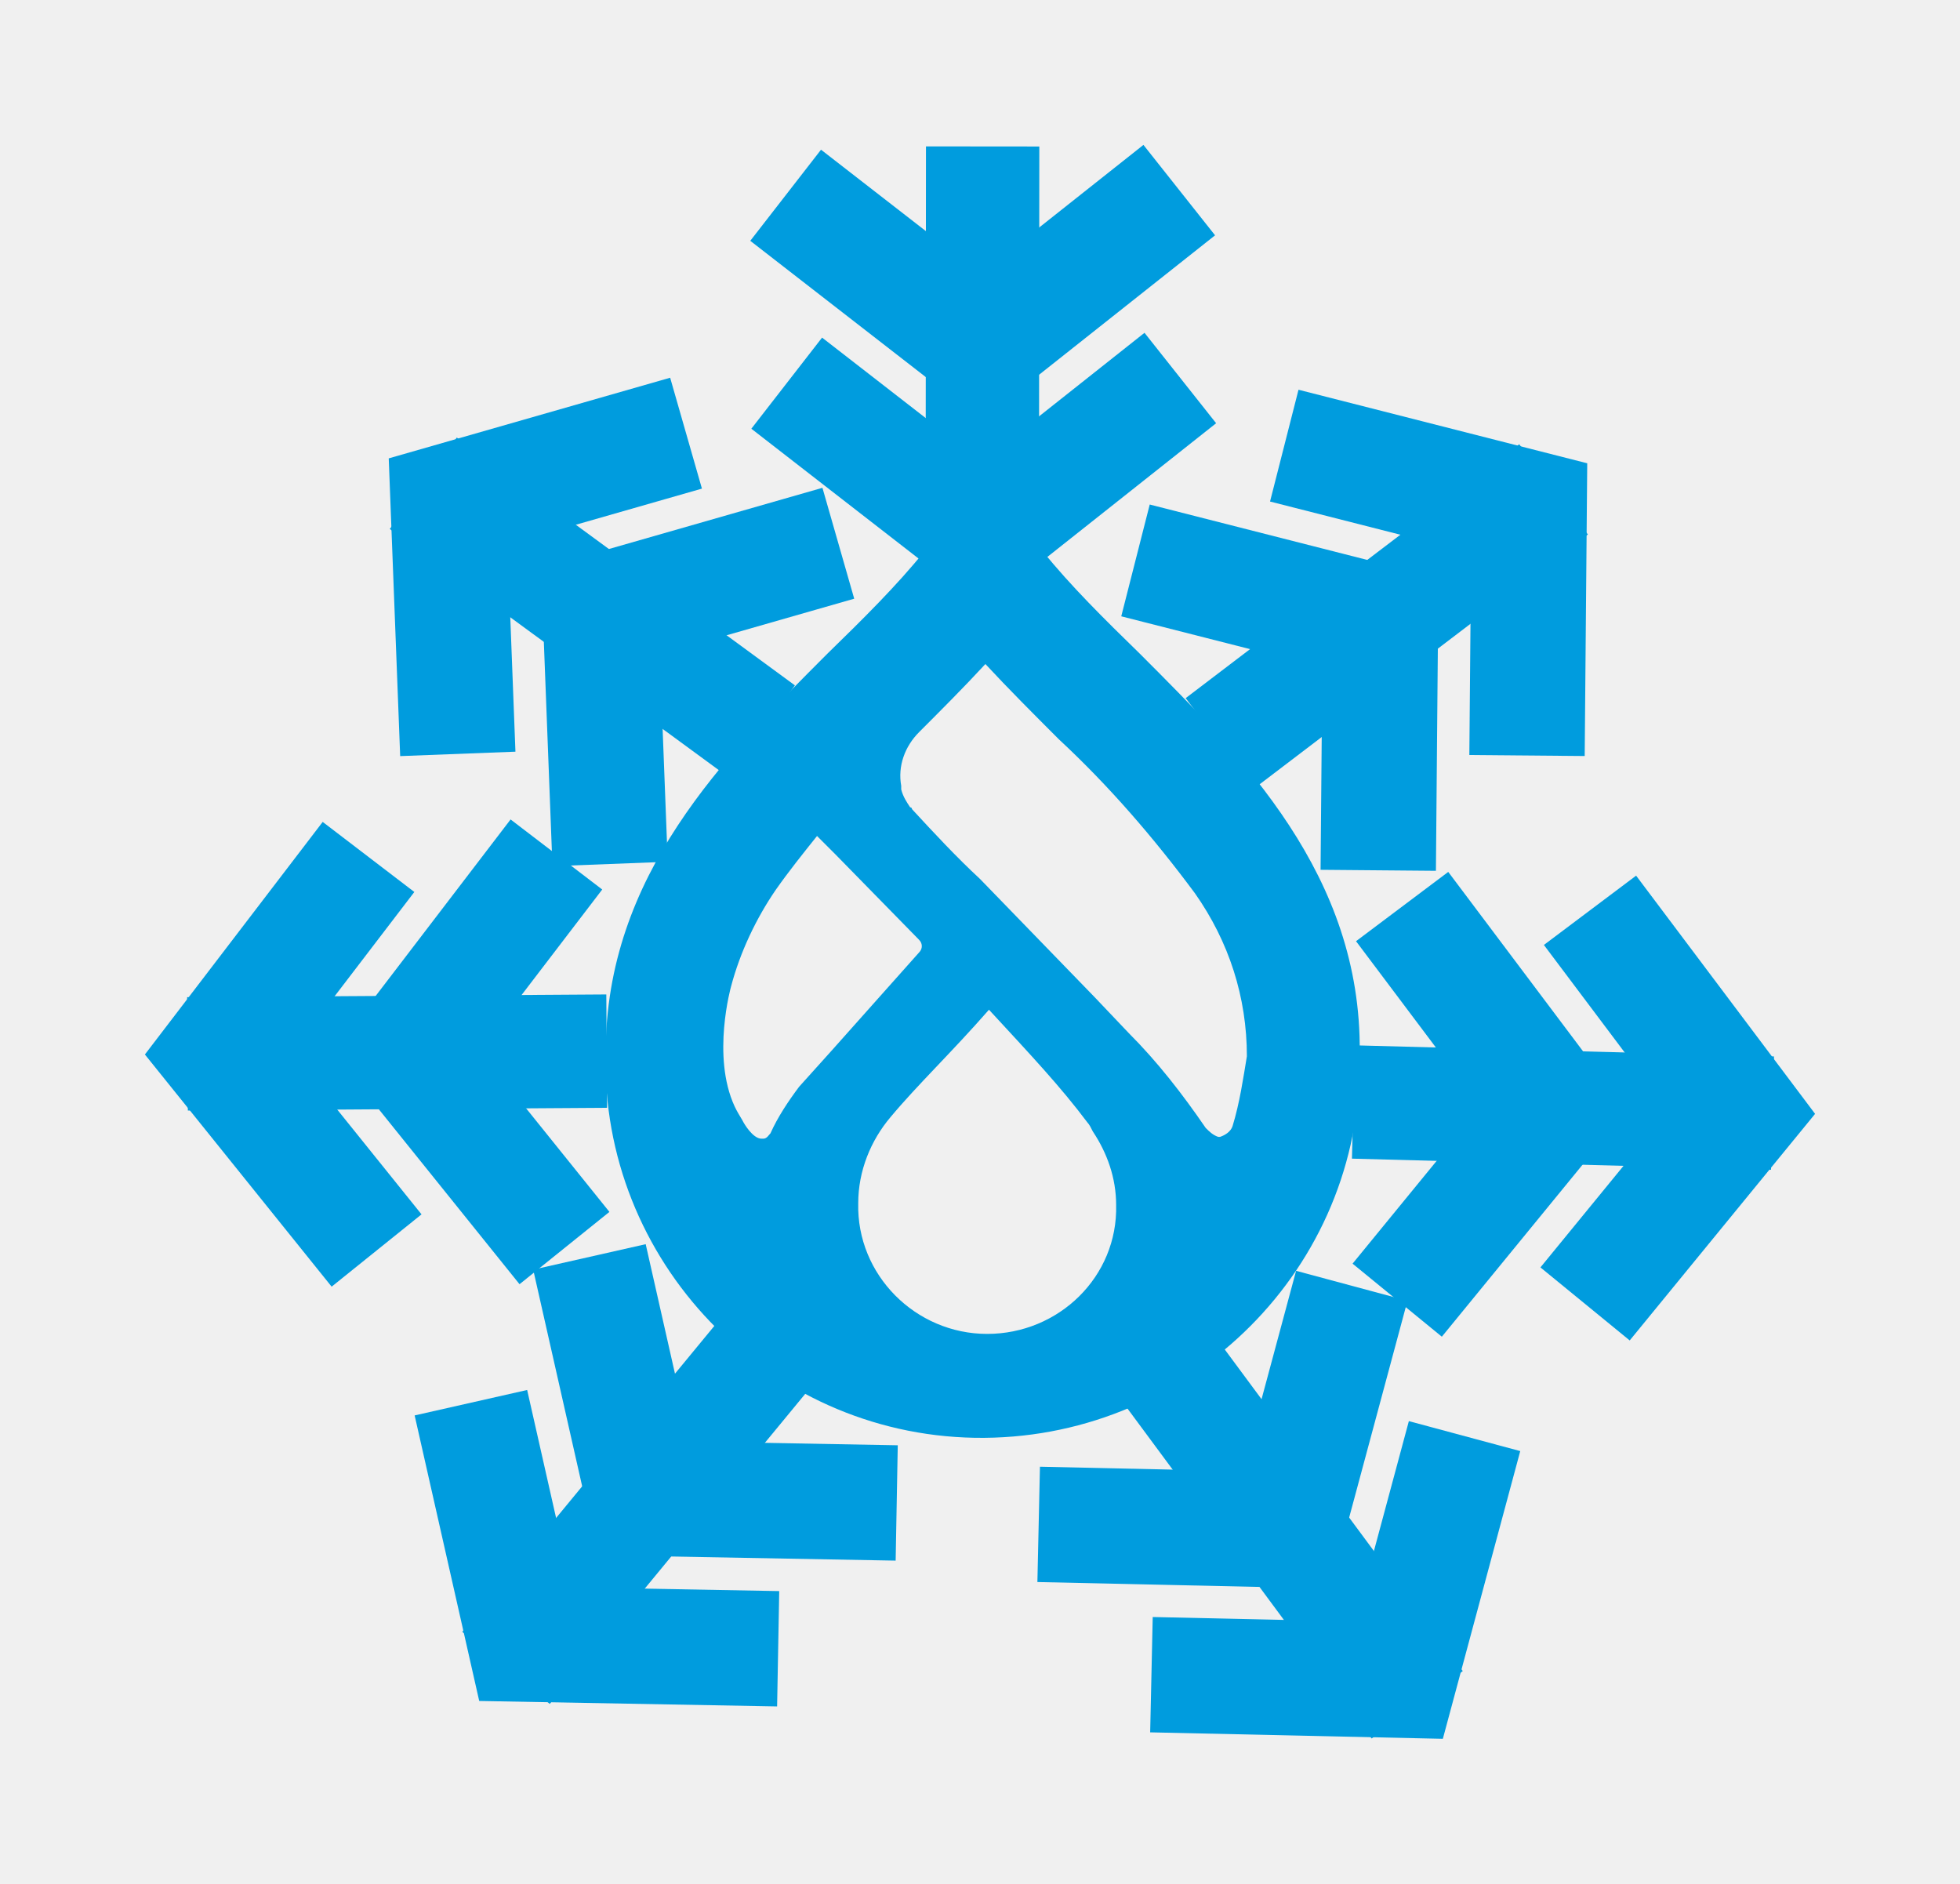
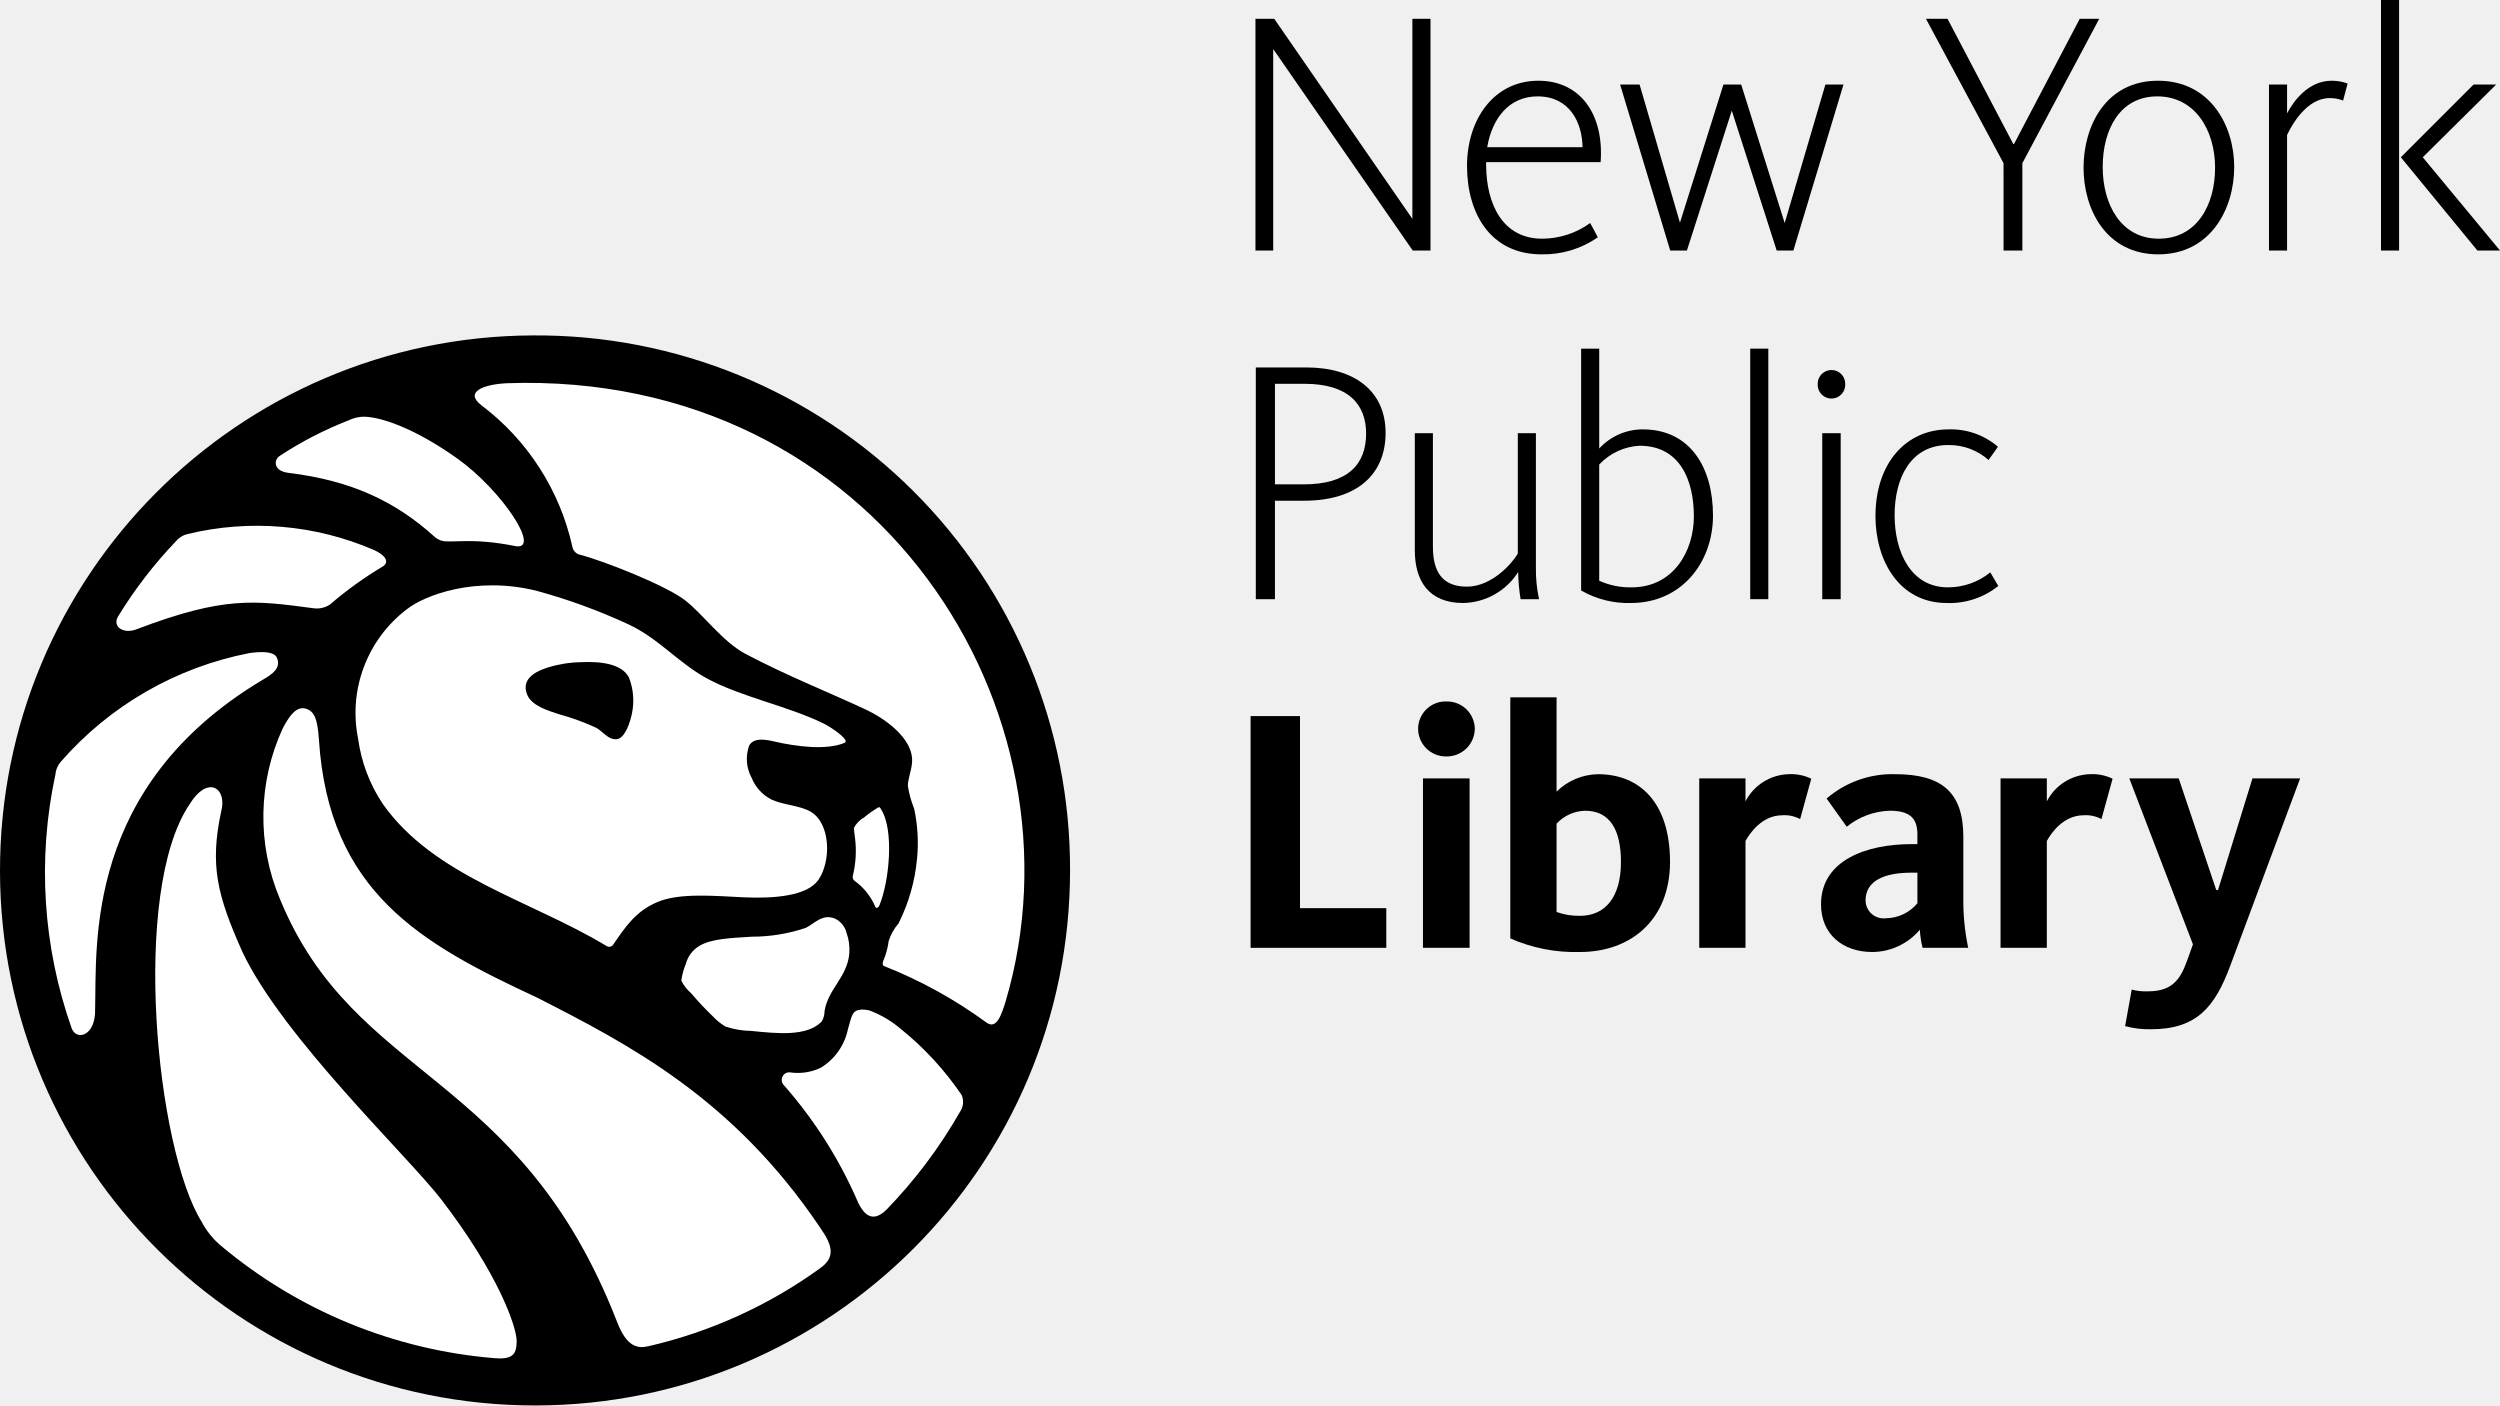
- <svg xmlns="http://www.w3.org/2000/svg" height="65" width="67.634" xml:space="preserve" viewBox="0 0 67.634 65" y="0px" x="0px" id="Layer_1" version="1.1">
-   <defs id="defs29">
- 	
- 
- 		
- 		
- 		
- 		
- 		
- 		
- 		
- 		
- 		
- 	</defs>
-   <style id="style2" type="text/css">
- 	.st0{fill:#009CDE;}
- </style>
-   <g transform="matrix(0.1206192,0,0,0.1206192,20.89643,15.31169)" id="g4753">
-     <path class="st0" d="M 152.727,59.949 C 132.744,40.479 113.786,21.52 108.15,0 102.513,21.52 83.555,40.479 63.572,59.949 33.854,89.668 0.036,123.485 0.036,174.211 -1.501,233.648 46.151,283.35 105.588,284.375 c 59.437,1.025 109.138,-46.115 110.163,-105.552 0,-1.537 0,-3.074 0,-4.611 0.512,-50.726 -33.305,-84.544 -63.024,-114.262 z M 55.374,183.947 c -3.074,4.099 -6.149,8.711 -8.198,13.322 -0.512,0.512 -1.025,1.537 -2.05,1.537 H 44.614 c -2.562,0 -5.124,-4.611 -5.124,-4.611 v 0 c -0.512,-1.025 -1.537,-2.562 -2.05,-3.587 l -0.512,-1.025 c -6.661,-14.347 -1.025,-34.33 -1.025,-34.33 v 0 c 2.562,-9.735 7.173,-19.471 12.81,-27.669 3.587,-5.124 7.686,-10.248 11.785,-15.372 l 5.124,5.124 24.082,24.595 c 1.025,1.025 1.025,2.562 0,3.587 l -25.107,28.181 v 0 z m 53.801,70.709 c -20.495,0 -37.404,-16.909 -36.892,-37.404 0,-9.223 3.587,-17.934 9.223,-24.595 7.686,-9.223 17.421,-18.446 28.181,-30.743 12.297,13.322 20.495,22.033 28.181,32.28 0.512,0.512 1.025,1.537 1.537,2.562 4.099,6.149 6.661,13.322 6.661,21.008 0.512,20.495 -16.396,36.892 -36.892,36.892 0,0 0,0 0,0 z m 70.197,-59.437 v 0 c -0.512,1.537 -2.05,2.562 -3.587,3.074 h -0.512 c -1.537,-0.512 -2.562,-1.537 -3.587,-2.562 v 0 c -6.661,-9.735 -13.834,-18.958 -22.033,-27.156 l -9.735,-10.248 -32.793,-33.818 c -6.661,-6.149 -13.322,-13.322 -19.471,-19.983 0,-0.512 -0.512,-0.512 -0.512,-0.512 -1.025,-1.537 -2.05,-3.074 -2.562,-5.124 0,-0.512 0,-0.512 0,-1.025 -1.025,-5.636 1.025,-11.273 5.124,-15.372 6.149,-6.149 12.81,-12.81 18.958,-19.471 6.661,7.173 13.834,14.347 21.008,21.52 v 0 c 14.347,13.322 27.156,28.181 38.941,44.065 9.735,13.834 14.859,29.718 14.859,46.627 -1.025,6.149 -2.05,13.322 -4.099,19.983 z" id="path6" style="fill:#009cde;stroke-width:5.124" />
-     <g id="g4596">
-       <path id="path4560" d="m 107.766,34.877 0.109,-119.926" style="fill:none;fill-opacity:1;stroke:#009cde;stroke-width:32.426;stroke-linecap:butt;stroke-linejoin:miter;stroke-miterlimit:4;stroke-dasharray:none;stroke-opacity:1" />
-       <path id="path4562" d="m 51.518,-71.084 55.934,43.422 56.67,-44.894" style="fill:none;stroke:#009cde;stroke-width:33;stroke-linecap:butt;stroke-linejoin:miter;stroke-miterlimit:4;stroke-dasharray:none;stroke-opacity:1" />
-       <path id="path4562-9" d="m 51.822,-17.328 55.934,43.422 56.67,-44.894" style="fill:none;stroke:#009cde;stroke-width:33;stroke-linecap:butt;stroke-linejoin:miter;stroke-miterlimit:4;stroke-dasharray:none;stroke-opacity:1" />
+ <svg xmlns="http://www.w3.org/2000/svg" class="nyplLionLogo svgIcon" width="142.498" height="80.11" viewBox="0 0 142.498 80.11" focusable="false" data-reactid="49" version="1.1" id="svg78">
+   <defs id="defs82" />
+   <g class="nyplLionLogo-text" data-reactid="51" id="g50" transform="matrix(0.553775,0,0,0.553775,0.05984631,0)">
+     <g class="nyplLionLogo-text-ny" data-reactid="52" id="g18">
+       <path d="m 156.366,26.649 h 1.934 l 14.218,20.593 v -20.593 H 174.381 V 50.502 h -1.827 L 158.193,29.765 V 50.502 h -1.826 z" transform="translate(-27.25197,-24.7154)" data-reactid="53" id="path4" />
+       <path d="m 178.142,41.799 c 0,-4.835 2.794,-8.774 7.342,-8.774 4.369,0 6.769,3.51 6.41,8.38 h -11.783 v 0.394 c 0.036,3.904 1.684,7.485 5.767,7.485 a 8.464,8.464 0 0 0 4.942,-1.612 l 0.788,1.468 a 9.823,9.823 0 0 1 -5.802,1.755 c -5.229,2e-5 -7.664,-4.19 -7.664,-9.097 z m 11.891,-1.934 c -0.036,-2.578 -1.361,-5.229 -4.62,-5.229 -2.973,0 -4.692,2.292 -5.193,5.229 z" transform="translate(-27.25197,-24.7154)" data-reactid="54" id="path6" />
+       <path d="m 193.899,33.418 h 2.005 l 4.155,14.218 4.476,-14.218 h 1.827 l 4.477,14.254 4.19,-14.254 h 1.863 l -5.158,17.083 h -1.719 L 205.395,36.104 200.775,50.502 h -1.719 z" transform="translate(-27.25197,-24.7154)" data-reactid="55" id="path8" />
+       <path d="m 233.365,41.512 -7.986,-14.863 h 2.221 l 6.769,12.893 h 0.072 l 6.769,-12.893 h 2.006 l -7.915,14.863 v 8.989 h -1.934 z" transform="translate(-27.25197,-24.7154)" data-reactid="56" id="path10" />
+       <path d="m 241.601,41.978 c 0,-4.298 2.292,-8.954 7.664,-8.954 5.372,0 7.843,4.62 7.843,8.882 0,4.298 -2.435,8.989 -7.808,8.989 -5.372,0 -7.7,-4.62 -7.7,-8.918 z m 13.538,0 c 0,-3.832 -2.041,-7.342 -5.945,-7.342 -3.868,0 -5.623,3.438 -5.623,7.27 0,3.868 1.898,7.378 5.766,7.378 3.904,-10e-6 5.802,-3.438 5.802,-7.306 z" transform="translate(-27.25197,-24.7154)" data-reactid="57" id="path12" />
+       <path d="m 260.686,33.418 h 1.863 v 2.973 c 0.645,-1.254 2.185,-3.366 4.584,-3.366 a 4.683,4.683 0 0 1 1.648,0.286 l -0.466,1.755 a 3.565,3.565 0 0 0 -1.397,-0.251 c -2.364,0 -3.904,2.794 -4.369,3.796 V 50.502 h -1.863 z" transform="translate(-27.25197,-24.7154)" data-reactid="58" id="path14" />
+       <path d="m 272.217,24.715 h 1.862 v 25.786 h -1.862 z m 2.041,16.188 7.485,-7.485 h 2.328 l -7.557,7.485 7.951,9.598 h -2.328 z" transform="translate(-27.25197,-24.7154)" data-reactid="59" id="path16" />
    </g>
-     <g transform="rotate(-7.5,1420.408,-1476.548)" id="g4596-0">
-       <g id="g4625" transform="rotate(-119.825,43.71698,-51.27656)">
-         <path style="fill:none;fill-opacity:1;stroke:#009cde;stroke-width:32.426;stroke-linecap:butt;stroke-linejoin:miter;stroke-miterlimit:4;stroke-dasharray:none;stroke-opacity:1" d="m 107.766,34.877 0.109,-119.926" id="path4560-9" />
-         <path style="fill:none;stroke:#009cde;stroke-width:33;stroke-linecap:butt;stroke-linejoin:miter;stroke-miterlimit:4;stroke-dasharray:none;stroke-opacity:1" d="m 51.518,-71.084 55.934,43.422 56.67,-44.894" id="path4562-1" />
-         <path style="fill:none;stroke:#009cde;stroke-width:33;stroke-linecap:butt;stroke-linejoin:miter;stroke-miterlimit:4;stroke-dasharray:none;stroke-opacity:1" d="m 51.822,-17.328 55.934,43.422 56.67,-44.894" id="path4562-9-7" />
-       </g>
-       <g id="g4625-1" transform="rotate(-81.03405,116.8905,24.80949)">
-         <path style="fill:none;fill-opacity:1;stroke:#009cde;stroke-width:32.426;stroke-linecap:butt;stroke-linejoin:miter;stroke-miterlimit:4;stroke-dasharray:none;stroke-opacity:1" d="m 107.766,34.877 0.109,-119.926" id="path4560-9-5" />
-         <path style="fill:none;stroke:#009cde;stroke-width:33;stroke-linecap:butt;stroke-linejoin:miter;stroke-miterlimit:4;stroke-dasharray:none;stroke-opacity:1" d="m 51.518,-71.084 55.934,43.422 56.67,-44.894" id="path4562-1-9" />
-         <path style="fill:none;stroke:#009cde;stroke-width:33;stroke-linecap:butt;stroke-linejoin:miter;stroke-miterlimit:4;stroke-dasharray:none;stroke-opacity:1" d="m 51.822,-17.328 55.934,43.422 56.67,-44.894" id="path4562-9-7-7" />
-       </g>
-       <g id="g4625-1-7" transform="rotate(-29.05623,354.3559,315.4268)">
-         <path style="fill:none;fill-opacity:1;stroke:#009cde;stroke-width:32.426;stroke-linecap:butt;stroke-linejoin:miter;stroke-miterlimit:4;stroke-dasharray:none;stroke-opacity:1" d="m 107.766,34.877 0.109,-119.926" id="path4560-9-5-6" />
-         <path style="fill:none;stroke:#009cde;stroke-width:33;stroke-linecap:butt;stroke-linejoin:miter;stroke-miterlimit:4;stroke-dasharray:none;stroke-opacity:1" d="m 51.518,-71.084 55.934,43.422 56.67,-44.894" id="path4562-1-9-7" />
-         <path style="fill:none;stroke:#009cde;stroke-width:33;stroke-linecap:butt;stroke-linejoin:miter;stroke-miterlimit:4;stroke-dasharray:none;stroke-opacity:1" d="m 51.822,-17.328 55.934,43.422 56.67,-44.894" id="path4562-9-7-7-3" />
-       </g>
+     <g class="nyplLionLogo-text-public" data-reactid="60" id="g32">
+       <path d="m 156.402,62.536 h 5.193 c 5.014,0 8.166,2.471 8.166,6.733 0,4.298 -2.973,6.984 -8.381,6.984 h -3.008 v 10.135 h -1.97 V 62.536 Z m 4.943,12.033 c 4.548,0 6.411,-2.077 6.411,-5.229 0,-2.973 -1.791,-5.121 -6.339,-5.121 h -3.044 V 74.569 h 2.973 z" transform="translate(-27.25197,-24.7154)" data-reactid="61" id="path20" />
+       <path d="M 172.768,81.374 V 69.304 h 1.863 v 11.675 c 0,2.507 0.895,4.119 3.51,4.119 2.543,0 4.656,-2.399 5.229,-3.402 V 69.304 h 1.862 v 13.789 a 14.413,14.413 0 0 0 0.323,3.295 h -1.898 a 18.731,18.731 0 0 1 -0.251,-2.794 6.856,6.856 0 0 1 -5.658,3.188 c -3.581,0 -4.978,-2.328 -4.978,-5.408 z" transform="translate(-27.25197,-24.7154)" data-reactid="62" id="path22" />
+       <path d="M 189.887,85.492 V 60.601 h 1.862 v 10.279 a 6.073,6.073 0 0 1 4.477,-1.97 c 4.87,0 7.234,3.903 7.234,8.882 0,4.799 -3.223,8.989 -8.452,8.989 a 9.652,9.652 0 0 1 -5.121,-1.289 z M 201.491,77.864 c 0,-3.725 -1.433,-7.27 -5.587,-7.27 a 6.128,6.128 0 0 0 -4.155,1.934 v 11.962 a 7.706,7.706 0 0 0 3.331,0.68 c 4.333,3e-5 6.411,-3.761 6.411,-7.306 z" transform="translate(-27.25197,-24.7154)" data-reactid="63" id="path24" />
+       <path d="m 207.292,60.601 h 1.863 V 86.388 H 207.292 Z" transform="translate(-27.25197,-24.7154)" data-reactid="64" id="path26" />
+       <path d="m 214.239,64.255 a 1.415,1.415 0 1 1 2.829,0 1.416,1.416 0 1 1 -2.829,0 z m 0.466,5.05 h 1.898 v 17.083 h -1.898 z" transform="translate(-27.25197,-24.7154)" data-reactid="65" id="path28" />
+       <path d="m 220.184,77.828 c 0,-5.408 3.116,-8.917 7.521,-8.917 a 7.421,7.421 0 0 1 5.085,1.79 l -0.967,1.361 a 6.121,6.121 0 0 0 -4.154,-1.54 c -3.796,0 -5.516,3.295 -5.516,7.235 0,3.796 1.684,7.413 5.48,7.413 a 6.889,6.889 0 0 0 4.369,-1.54 l 0.823,1.397 a 8.008,8.008 0 0 1 -5.301,1.755 c -4.906,-5e-5 -7.342,-4.369 -7.342,-8.954 z" transform="translate(-27.25197,-24.7154)" data-reactid="66" id="path30" />
    </g>
-     <g id="g4625-1-4" transform="rotate(39.4358,-400.2468,2.463422)">
-       <path style="fill:none;fill-opacity:1;stroke:#009cde;stroke-width:32.426;stroke-linecap:butt;stroke-linejoin:miter;stroke-miterlimit:4;stroke-dasharray:none;stroke-opacity:1" d="m 107.766,34.877 0.109,-119.926" id="path4560-9-5-8" />
-       <path style="fill:none;stroke:#009cde;stroke-width:33;stroke-linecap:butt;stroke-linejoin:miter;stroke-miterlimit:4;stroke-dasharray:none;stroke-opacity:1" d="m 51.518,-71.084 55.934,43.422 56.67,-44.894" id="path4562-1-9-1" />
-       <path style="fill:none;stroke:#009cde;stroke-width:33;stroke-linecap:butt;stroke-linejoin:miter;stroke-miterlimit:4;stroke-dasharray:none;stroke-opacity:1" d="m 51.822,-17.328 55.934,43.422 56.67,-44.894" id="path4562-9-7-7-2" />
-     </g>
-     <g id="g4625-1-9" transform="rotate(89.57399,-76.27201,-9.825746)">
-       <path style="fill:none;fill-opacity:1;stroke:#009cde;stroke-width:32.426;stroke-linecap:butt;stroke-linejoin:miter;stroke-miterlimit:4;stroke-dasharray:none;stroke-opacity:1" d="m 107.766,34.877 0.109,-119.926" id="path4560-9-5-3" />
-       <path style="fill:none;stroke:#009cde;stroke-width:33;stroke-linecap:butt;stroke-linejoin:miter;stroke-miterlimit:4;stroke-dasharray:none;stroke-opacity:1" d="m 51.518,-71.084 55.934,43.422 56.67,-44.894" id="path4562-1-9-9" />
-       <path style="fill:none;stroke:#009cde;stroke-width:33;stroke-linecap:butt;stroke-linejoin:miter;stroke-miterlimit:4;stroke-dasharray:none;stroke-opacity:1" d="m 51.822,-17.328 55.934,43.422 56.67,-44.894" id="path4562-9-7-7-0" />
-     </g>
-     <g id="g4625-1-8" transform="rotate(126.187,33.79302,-17.48263)">
-       <path style="fill:none;fill-opacity:1;stroke:#009cde;stroke-width:32.426;stroke-linecap:butt;stroke-linejoin:miter;stroke-miterlimit:4;stroke-dasharray:none;stroke-opacity:1" d="m 107.766,34.877 0.109,-119.926" id="path4560-9-5-85" />
-       <path style="fill:none;stroke:#009cde;stroke-width:33;stroke-linecap:butt;stroke-linejoin:miter;stroke-miterlimit:4;stroke-dasharray:none;stroke-opacity:1" d="m 51.518,-71.084 55.934,43.422 56.67,-44.894" id="path4562-1-9-0" />
-       <path style="fill:none;stroke:#009cde;stroke-width:33;stroke-linecap:butt;stroke-linejoin:miter;stroke-miterlimit:4;stroke-dasharray:none;stroke-opacity:1" d="m 51.822,-17.328 55.934,43.422 56.67,-44.894" id="path4562-9-7-7-9" />
+     <g class="nyplLionLogo-text-library" data-reactid="67" id="g48">
+       <path d="M 155.865,122.274 V 98.422 h 5.086 v 19.769 h 8.882 v 4.083 z" transform="translate(-27.25197,-24.7154)" data-reactid="68" id="path34" />
+       <path d="m 176.008,102.576 a 2.859,2.859 0 0 1 -2.901,-2.865 2.822,2.822 0 0 1 2.901,-2.794 2.854,2.854 0 0 1 2.937,2.794 2.889,2.889 0 0 1 -2.937,2.865 z m -2.4,19.698 v -17.442 h 4.799 v 17.442 z" transform="translate(-27.25197,-24.7154)" data-reactid="69" id="path36" />
+       <path d="m 187.36,96.488 v 9.706 a 6.22,6.22 0 0 1 4.262,-1.791 c 4.37,0 7.414,3.008 7.414,9.025 0,5.945 -4.011,9.276 -9.276,9.276 A 16.584,16.584 0 0 1 182.597,121.307 V 96.488 h 4.763 z m 0,22.097 a 6.728,6.728 0 0 0 2.4,0.395 c 2.65,0 4.226,-1.97 4.226,-5.551 0,-3.259 -1.11,-5.265 -3.689,-5.265 a 4.144,4.144 0 0 0 -2.937,1.325 v 9.096 z" transform="translate(-27.25197,-24.7154)" data-reactid="70" id="path38" />
+       <path d="m 212.429,109.023 a 3.391,3.391 0 0 0 -1.827,-0.394 c -2.112,0 -3.366,1.863 -3.796,2.65 v 10.995 H 202.043 v -17.442 h 4.763 v 2.364 a 5.162,5.162 0 0 1 4.405,-2.794 4.778,4.778 0 0 1 2.364,0.466 z" transform="translate(-27.25197,-24.7154)" data-reactid="71" id="path40" />
+       <path d="m 225.036,122.274 a 9.706,9.706 0 0 1 -0.287,-1.863 6.433,6.433 0 0 1 -4.906,2.292 c -2.973,0 -5.265,-1.79 -5.265,-4.907 0,-4.549 4.692,-6.196 9.311,-6.196 h 0.609 v -1.003 c 0,-1.504 -0.609,-2.435 -2.829,-2.435 a 7.361,7.361 0 0 0 -4.441,1.647 l -2.077,-2.901 a 10.365,10.365 0 0 1 7.056,-2.507 c 4.763,0 7.02,1.827 7.02,6.447 v 6.267 a 23.456,23.456 0 0 0 0.501,5.158 h -4.692 z m -0.537,-7.736 h -0.609 c -2.793,0 -4.727,0.824 -4.727,2.865 a 1.864,1.864 0 0 0 2.113,1.826 4.277,4.277 0 0 0 3.223,-1.54 V 114.538 Z" transform="translate(-27.25197,-24.7154)" data-reactid="72" id="path42" />
+       <path d="m 243.443,109.023 a 3.39,3.39 0 0 0 -1.826,-0.394 c -2.113,0 -3.367,1.863 -3.797,2.65 v 10.995 H 233.057 v -17.442 h 4.763 v 2.364 a 5.163,5.163 0 0 1 4.405,-2.794 4.776,4.776 0 0 1 2.364,0.466 z" transform="translate(-27.25197,-24.7154)" data-reactid="73" id="path44" />
+       <path d="m 246.308,104.832 h 5.085 l 3.868,11.497 h 0.179 l 3.546,-11.497 h 4.907 l -7.199,19.304 c -1.54,4.119 -3.367,6.518 -8.13,6.518 a 9.323,9.323 0 0 1 -2.686,-0.322 l 0.68,-3.76 a 5.485,5.485 0 0 0 1.683,0.179 c 2.435,0 3.295,-1.181 3.975,-3.044 l 0.645,-1.79 z" transform="translate(-27.25197,-24.7154)" data-reactid="74" id="path46" />
    </g>
  </g>
+   <g class="nyplLionLogo-lion" data-reactid="75" id="g76" transform="matrix(0.553775,0,0,0.553775,0.05984631,0)">
+     <path d="m 111.909,99.193 c -3.742,-1.831 -8.601,-2.749 -12.137,-4.712 -2.8,-1.552 -4.946,-4.117 -7.959,-5.498 a 60.029,60.029 0 0 0 -9.468,-3.453 c -6.251,-1.538 -11.502,0.465 -13.323,1.906 a 13.414,13.414 0 0 0 -5.021,13.339 15.944,15.944 0 0 0 2.556,6.729 c 5.273,7.447 15.141,9.866 22.96,14.565 a 0.506,0.506 0 0 0 0.739,-0.102 c 1.313,-1.931 2.381,-3.486 4.592,-4.405 2.246,-0.937 5.779,-0.619 8.826,-0.471 3.148,0.152 6.545,-0.143 7.687,-1.771 1.364,-1.942 1.284,-5.857 -0.797,-7.052 -1.117,-0.644 -2.783,-0.673 -3.998,-1.233 a 4.32,4.32 0 0 1 -2.059,-2.242 4.075,4.075 0 0 1 -0.26,-3.311 c 0.489,-0.88 1.723,-0.631 2.713,-0.401 1.964,0.451 5.244,0.929 7.133,0.1 0.557,-0.284 -1.433,-1.617 -2.186,-1.985 z M 92.189,98.119 c -0.168,0.876 -0.702,2.567 -1.556,2.677 -0.86,0.11 -1.48,-0.812 -2.097,-1.158 A 24.412,24.412 0 0 0 84.663,98.227 c -1.174,-0.389 -2.782,-0.87 -3.254,-1.99 -0.707,-1.667 0.944,-2.455 2.133,-2.821 a 12.116,12.116 0 0 1 3.4,-0.542 c 2.148,-0.103 4.2,0.204 4.921,1.555 a 6.493,6.493 0 0 1 0.325,3.69 z" transform="translate(-27.25197,-24.7154)" fill="#ffffff" data-reactid="76" id="path52" />
+     <path d="M 32.833,104.452 A 2.294,2.294 0 0 1 33.379,103.135 34.485,34.485 0 0 1 52.806,91.939 c 1.505,-0.216 2.59,-0.112 2.836,0.492 0.432,1.058 -0.444,1.667 -1.498,2.277 C 35.8,105.672 37.1,121.971 36.924,128.639 c 0.055,2.727 -1.914,3.224 -2.406,1.939 a 48.038,48.038 0 0 1 -1.685,-26.126 z" transform="translate(-27.25197,-24.7154)" fill="#ffffff" data-reactid="77" id="path54" />
+     <path d="m 45.247,80.44 a 2.197,2.197 0 0 1 1.179,-0.739 30.355,30.355 0 0 1 19.203,1.634 c 1.143,0.506 1.658,1.223 0.907,1.704 a 38.83,38.83 0 0 0 -5.444,3.925 2.471,2.471 0 0 1 -1.782,0.357 c -5.967,-0.787 -9.066,-1.251 -18.035,2.149 -1.376,0.579 -2.614,-0.209 -1.981,-1.29 a 45.712,45.712 0 0 1 5.954,-7.739 z" transform="translate(-27.25197,-24.7154)" fill="#ffffff" data-reactid="78" id="path56" />
+     <path d="M 56.84,73.4 C 55.298,73.225 55.276,72.096 55.928,71.657 a 37.8,37.8 0 0 1 7.131,-3.677 3.616,3.616 0 0 1 1.992,-0.334 c 2.016,0.202 5.354,1.559 9.185,4.292 4.594,3.278 8.68,9.505 5.947,9.001 a 25.587,25.587 0 0 0 -3.002,-0.439 c -2.071,-0.184 -3.429,0.029 -4.383,-0.068 A 1.963,1.963 0 0 1 71.763,79.881 C 67.886,76.404 63.407,74.198 56.84,73.4 Z" transform="translate(-27.25197,-24.7154)" fill="#ffffff" data-reactid="79" id="path58" />
+     <path d="m 130.646,127.827 c -0.414,1.291 -0.905,2.91 -1.958,2.159 a 47.305,47.305 0 0 0 -10.514,-5.807 c -0.226,-0.051 -0.2,-0.364 -0.121,-0.541 a 7.764,7.764 0 0 0 0.561,-2.055 5.105,5.105 0 0 1 1.012,-1.808 18.619,18.619 0 0 0 1.899,-6.603 16.563,16.563 0 0 0 -0.301,-5.241 10.439,10.439 0 0 1 -0.639,-2.32 c 0.013,-0.739 0.36,-1.514 0.432,-2.387 0.208,-2.525 -2.979,-4.63 -4.718,-5.442 -3.945,-1.842 -8.139,-3.49 -12.4,-5.738 -2.406,-1.269 -4.336,-4.052 -6.266,-5.546 -1.95,-1.504 -8.216,-3.99 -10.72,-4.651 a 1.038,1.038 0 0 1 -0.862,-0.863 25.026,25.026 0 0 0 -9.371,-14.551 c -1.759,-1.367 0.213,-2.144 2.635,-2.262 38.182,-1.309 60.155,33.829 51.33,63.656 z" transform="translate(-27.25197,-24.7154)" fill="#ffffff" data-reactid="80" id="path60" />
+     <path d="m 115.143,110.938 c -0.027,-0.194 -0.111,-0.853 -0.11,-0.988 a 2.609,2.609 0 0 1 1.049,-1.084 10.66,10.66 0 0 1 1.472,-1.036 c 0.138,-0.087 0.23,0.114 0.249,0.154 1.407,2.137 0.88,7.418 -0.137,9.929 -0.118,0.255 -0.333,0.355 -0.421,0.168 a 6.365,6.365 0 0 0 -2.173,-2.712 0.536,0.536 0 0 1 -0.163,-0.44 10.785,10.785 0 0 0 0.235,-3.99 z" transform="translate(-27.25197,-24.7154)" fill="#ffffff" data-reactid="81" id="path62" />
+     <path d="m 97.736,123.936 a 3.075,3.075 0 0 1 1.337,-1.817 c 1.281,-0.803 3.41,-0.838 5.464,-0.979 a 17.343,17.343 0 0 0 5.534,-0.905 c 0.857,-0.394 1.715,-1.517 3.039,-0.945 a 2.196,2.196 0 0 1 1.156,1.417 5.152,5.152 0 0 1 0.298,2.133 c -0.191,2.463 -2.191,3.666 -2.551,5.969 a 2.055,2.055 0 0 1 -0.299,1.076 c -1.528,1.555 -4.548,1.228 -7.279,0.953 a 8.697,8.697 0 0 1 -2.605,-0.439 5.73,5.73 0 0 1 -1.302,-1.046 30.722,30.722 0 0 1 -2.244,-2.388 4.156,4.156 0 0 1 -1.015,-1.301 6.83,6.83 0 0 1 0.467,-1.727 z" transform="translate(-27.25197,-24.7154)" fill="#ffffff" data-reactid="82" id="path64" />
+     <path d="m 49.907,152.967 a 8.064,8.064 0 0 1 -2.01,-2.487 c -4.676,-7.474 -7.297,-33.945 -1.271,-42.924 1.918,-3.146 3.949,-1.695 3.274,0.736 -1.154,5.459 -0.447,8.517 2.208,14.441 4.171,8.802 17.047,21.023 20.456,25.455 5.843,7.601 7.788,13.139 7.761,14.631 -0.032,1.145 -0.251,1.874 -2.257,1.705 A 50.122,50.122 0 0 1 49.907,152.967 Z" transform="translate(-27.25197,-24.7154)" fill="#ffffff" data-reactid="83" id="path66" />
+     <path d="M 55.956,117.27 A 21.792,21.792 0 0 1 56.261,99.645 c 0.719,-1.355 1.421,-2.24 2.338,-1.985 0.998,0.278 1.229,1.3 1.366,3.193 1.016,15.714 10.52,21.005 22.459,26.553 9.419,4.815 20.135,10.32 29.116,23.654 1.359,1.925 1.555,3.093 0.021,4.196 A 48.868,48.868 0 0 1 93.868,163.292 c -1.092,0.256 -2.219,0.064 -3.187,-2.433 C 80.599,134.882 63.671,136.053 55.956,117.27 Z" transform="translate(-27.25197,-24.7154)" fill="#ffffff" data-reactid="84" id="path68" />
+     <path d="m 118.404,149.208 c -1.535,1.534 -2.406,0.332 -2.907,-0.654 a 45.568,45.568 0 0 0 -7.635,-12.103 0.787,0.787 0 0 1 0.728,-1.344 5.5,5.5 0 0 0 3.037,-0.493 6.086,6.086 0 0 0 2.787,-3.944 c 0.427,-1.507 0.447,-1.95 1.37,-2.044 a 3.034,3.034 0 0 1 0.904,0.109 10.917,10.917 0 0 1 3.212,1.915 31.194,31.194 0 0 1 6.227,6.775 1.796,1.796 0 0 1 -0.195,1.767 50.135,50.135 0 0 1 -7.527,10.016 z" transform="translate(-27.25197,-24.7154)" fill="#ffffff" data-reactid="85" id="path70" />
+     <path d="m 82.029,59.239 a 55.069,55.069 0 1 0 55.253,55.074 54.894,54.894 0 0 0 -55.253,-55.074 z m -32.121,93.715 a 8.064,8.064 0 0 1 -2.01,-2.487 c -4.676,-7.474 -7.297,-33.945 -1.271,-42.924 1.918,-3.146 3.949,-1.695 3.274,0.736 -1.154,5.459 -0.447,8.517 2.208,14.441 4.171,8.802 17.047,21.023 20.456,25.455 5.843,7.601 7.788,13.139 7.761,14.631 -0.032,1.145 -0.251,1.874 -2.257,1.705 A 50.122,50.122 0 0 1 49.907,152.954 Z m 80.739,-25.141 c -0.414,1.291 -0.905,2.91 -1.958,2.159 a 47.302,47.302 0 0 0 -10.514,-5.807 c -0.226,-0.051 -0.2,-0.364 -0.121,-0.541 a 7.764,7.764 0 0 0 0.561,-2.055 5.105,5.105 0 0 1 1.012,-1.808 18.619,18.619 0 0 0 1.899,-6.603 16.563,16.563 0 0 0 -0.301,-5.241 10.439,10.439 0 0 1 -0.639,-2.32 c 0.013,-0.739 0.36,-1.514 0.432,-2.387 0.208,-2.525 -2.979,-4.63 -4.718,-5.441 -3.945,-1.842 -8.139,-3.49 -12.4,-5.738 -2.406,-1.269 -4.336,-4.052 -6.266,-5.546 -1.95,-1.504 -8.216,-3.99 -10.72,-4.651 A 1.038,1.038 0 0 1 86.052,80.971 25.026,25.026 0 0 0 76.681,66.42 c -1.759,-1.367 0.213,-2.144 2.635,-2.262 38.182,-1.309 60.155,33.829 51.33,63.656 z m -15.504,-16.889 c -0.027,-0.194 -0.111,-0.853 -0.11,-0.988 a 2.609,2.609 0 0 1 1.049,-1.084 10.66,10.66 0 0 1 1.472,-1.036 c 0.138,-0.087 0.23,0.114 0.249,0.154 1.407,2.137 0.88,7.418 -0.137,9.929 -0.118,0.255 -0.333,0.355 -0.421,0.168 a 6.365,6.365 0 0 0 -2.173,-2.712 0.536,0.536 0 0 1 -0.163,-0.44 10.784,10.784 0 0 0 0.235,-3.99 z M 69.022,87.422 c 1.821,-1.441 7.072,-3.444 13.323,-1.906 a 60.022,60.022 0 0 1 9.468,3.454 c 3.013,1.381 5.159,3.946 7.959,5.498 3.536,1.964 8.396,2.881 12.137,4.712 0.753,0.368 2.742,1.7 2.186,1.984 -1.889,0.829 -5.17,0.351 -7.133,-0.1 -0.991,-0.23 -2.224,-0.479 -2.713,0.401 a 4.075,4.075 0 0 0 0.26,3.311 4.321,4.321 0 0 0 2.059,2.242 c 1.215,0.56 2.88,0.59 3.998,1.233 2.082,1.196 2.161,5.11 0.797,7.052 -1.141,1.627 -4.539,1.923 -7.687,1.771 -3.047,-0.148 -6.58,-0.467 -8.826,0.471 -2.212,0.92 -3.279,2.474 -4.592,4.405 a 0.506,0.506 0 0 1 -0.739,0.102 c -7.818,-4.698 -17.687,-7.118 -22.96,-14.565 a 15.944,15.944 0 0 1 -2.556,-6.729 13.414,13.414 0 0 1 5.02,-13.339 z M 56.84,73.387 C 55.298,73.212 55.276,72.083 55.928,71.644 a 37.8,37.8 0 0 1 7.131,-3.677 3.616,3.616 0 0 1 1.992,-0.334 c 2.016,0.202 5.354,1.559 9.185,4.292 4.594,3.278 8.68,9.505 5.947,9.001 a 25.595,25.595 0 0 0 -3.002,-0.439 c -2.071,-0.184 -3.429,0.029 -4.383,-0.068 A 1.963,1.963 0 0 1 71.763,79.868 C 67.886,76.391 63.407,74.185 56.84,73.387 Z m 40.896,50.535 a 3.075,3.075 0 0 1 1.337,-1.817 c 1.281,-0.803 3.41,-0.838 5.464,-0.979 a 17.343,17.343 0 0 0 5.534,-0.905 c 0.857,-0.394 1.715,-1.517 3.039,-0.945 a 2.196,2.196 0 0 1 1.156,1.417 5.152,5.152 0 0 1 0.298,2.133 c -0.191,2.463 -2.191,3.666 -2.551,5.969 a 2.055,2.055 0 0 1 -0.299,1.076 c -1.528,1.555 -4.548,1.228 -7.279,0.953 a 8.697,8.697 0 0 1 -2.605,-0.439 5.729,5.729 0 0 1 -1.302,-1.046 30.722,30.722 0 0 1 -2.244,-2.388 4.156,4.156 0 0 1 -1.015,-1.301 6.83,6.83 0 0 1 0.467,-1.727 z M 45.247,80.427 a 2.197,2.197 0 0 1 1.179,-0.739 30.355,30.355 0 0 1 19.203,1.634 c 1.143,0.506 1.658,1.223 0.907,1.704 a 38.83,38.83 0 0 0 -5.444,3.925 2.471,2.471 0 0 1 -1.782,0.357 c -5.967,-0.787 -9.066,-1.251 -18.035,2.149 -1.376,0.579 -2.614,-0.209 -1.981,-1.29 a 45.713,45.713 0 0 1 5.954,-7.739 z m -12.404,24.021 a 2.296,2.296 0 0 1 0.546,-1.316 34.484,34.484 0 0 1 19.427,-11.197 c 1.505,-0.215 2.59,-0.112 2.836,0.492 0.432,1.058 -0.444,1.668 -1.497,2.277 -18.346,10.964 -17.045,27.263 -17.221,33.931 0.055,2.727 -1.914,3.224 -2.406,1.939 a 48.04,48.04 0 0 1 -1.685,-26.127 z m 23.119,12.814 a 21.792,21.792 0 0 1 0.306,-17.625 c 0.719,-1.355 1.421,-2.24 2.338,-1.985 0.998,0.278 1.229,1.3 1.366,3.193 1.016,15.714 10.52,21.005 22.459,26.553 9.419,4.815 20.135,10.32 29.116,23.654 1.359,1.925 1.555,3.093 0.021,4.196 a 48.868,48.868 0 0 1 -17.694,8.036 c -1.092,0.256 -2.219,0.064 -3.187,-2.433 -10.082,-25.977 -27.01,-24.807 -34.725,-43.59 z m 62.441,31.948 c -1.535,1.534 -2.406,0.332 -2.907,-0.654 a 45.567,45.567 0 0 0 -7.635,-12.103 0.787,0.787 0 0 1 0.728,-1.344 5.5,5.5 0 0 0 3.037,-0.493 6.086,6.086 0 0 0 2.787,-3.944 c 0.427,-1.507 0.447,-1.95 1.37,-2.044 a 3.035,3.035 0 0 1 0.904,0.109 10.918,10.918 0 0 1 3.212,1.915 31.193,31.193 0 0 1 6.227,6.775 1.796,1.796 0 0 1 -0.195,1.767 50.134,50.134 0 0 1 -7.527,10.016 z" transform="translate(-27.25197,-24.7154)" data-reactid="86" id="path72" />
+     <path d="m 84.671,98.227 a 24.394,24.394 0 0 1 3.872,1.411 c 0.617,0.346 1.237,1.268 2.097,1.158 0.854,-0.11 1.387,-1.801 1.555,-2.677 a 6.492,6.492 0 0 0 -0.325,-3.69 c -0.721,-1.35 -2.772,-1.658 -4.92,-1.555 a 12.12,12.12 0 0 0 -3.401,0.542 c -1.189,0.366 -2.84,1.155 -2.133,2.821 0.472,1.12 2.08,1.601 3.254,1.99 z" transform="translate(-27.25197,-24.7154)" data-reactid="87" id="path74" />
+   </g>
</svg>
